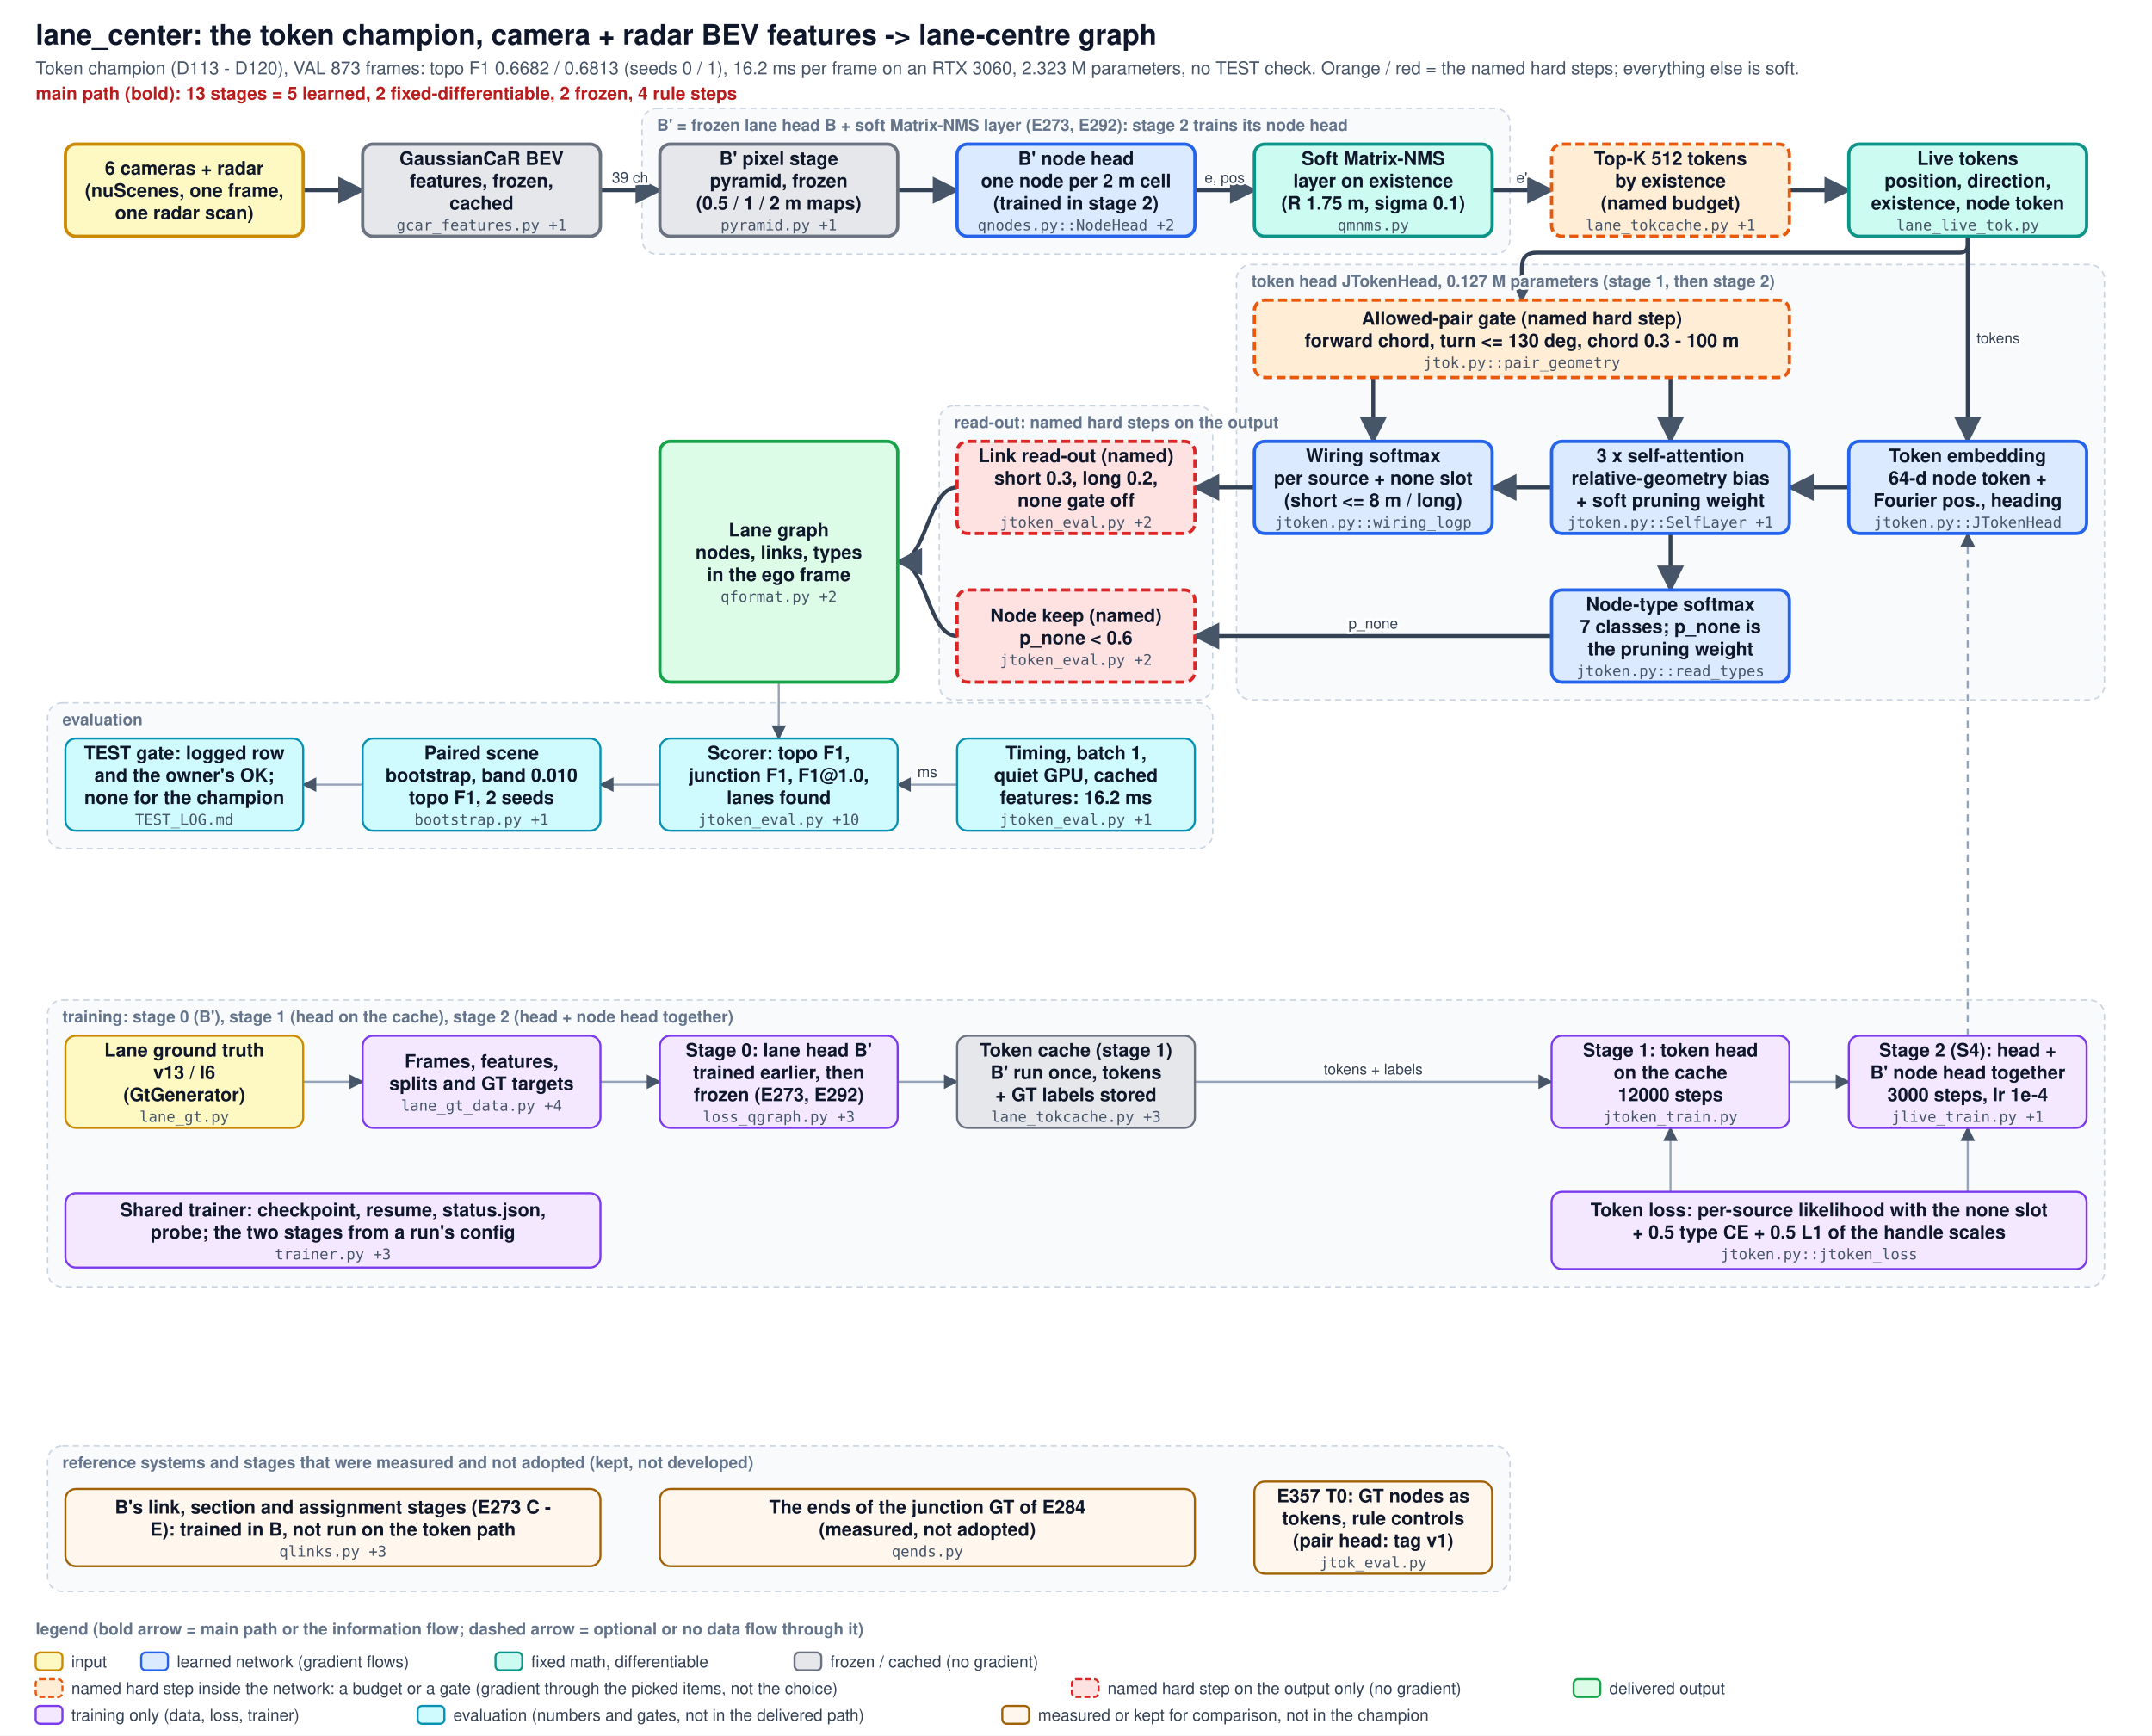
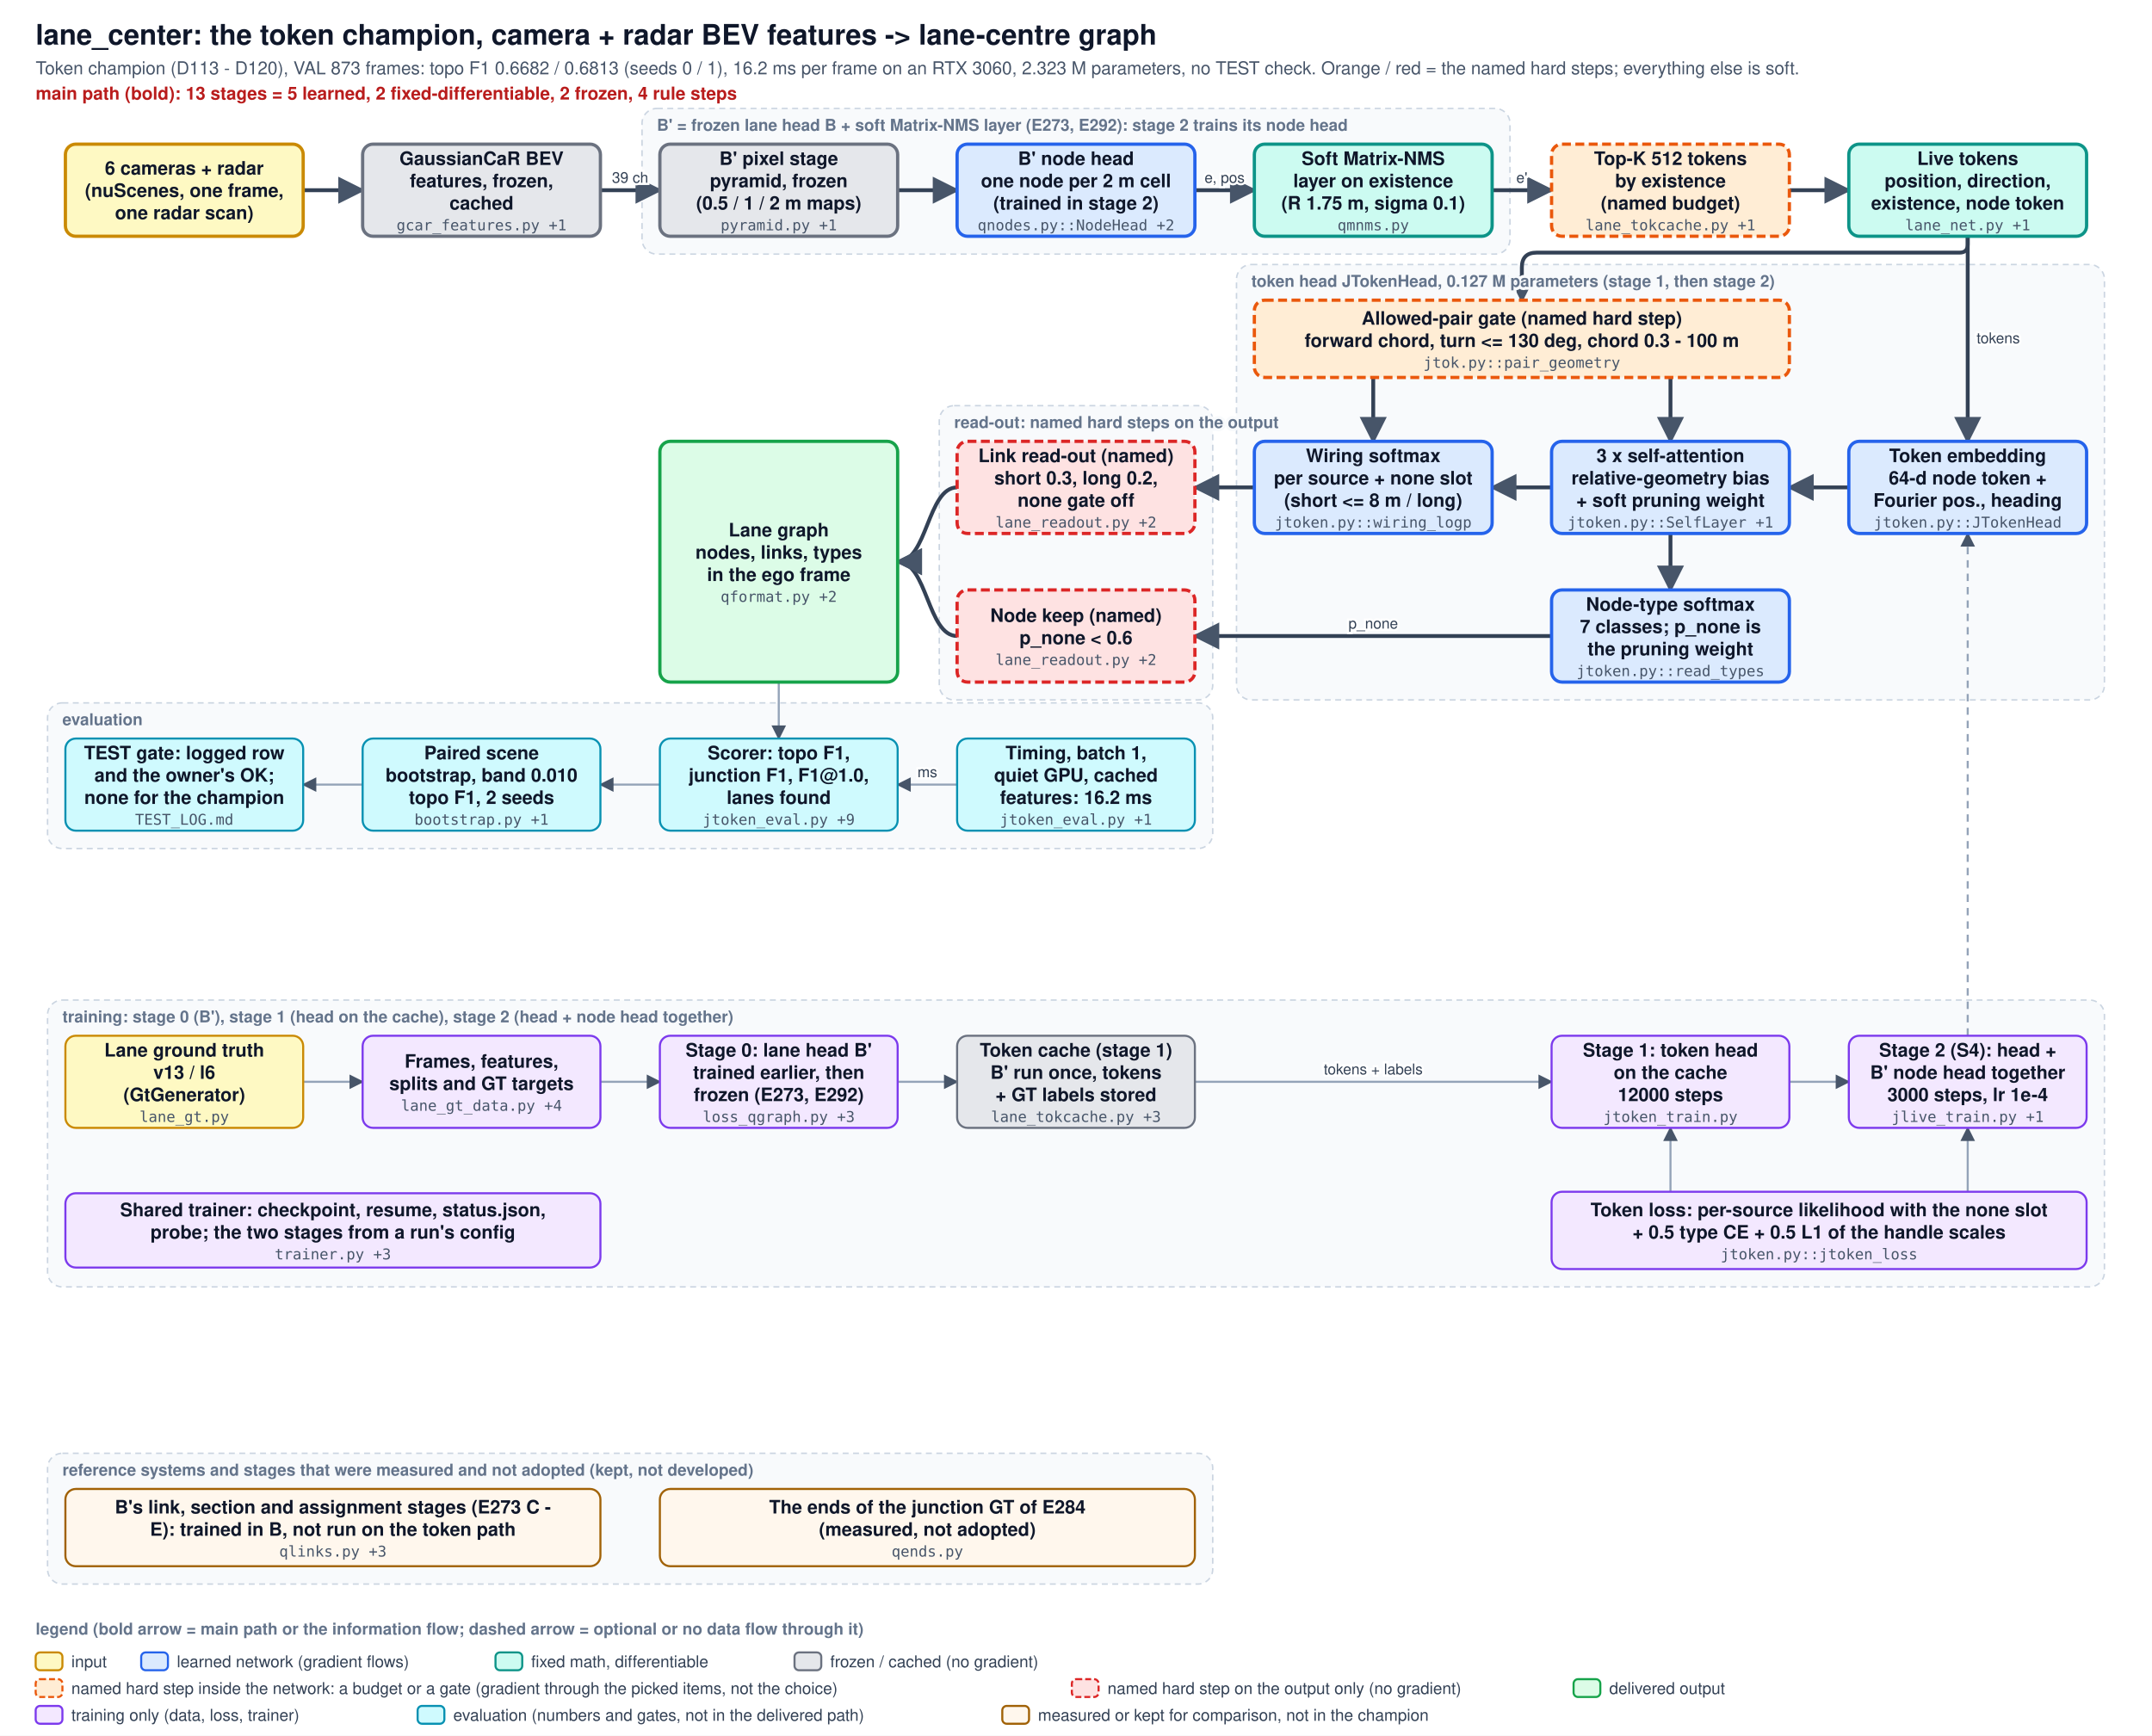
<svg xmlns="http://www.w3.org/2000/svg" viewBox="0 0 1448 1168" width="1448" height="1168" font-family="Segoe UI, Helvetica, Arial, sans-serif">
  <defs>
    <marker id="ah" viewBox="0 0 10 10" refX="9" refY="5" markerWidth="7" markerHeight="7" orient="auto-start-reverse">
      <path d="M0,0 L10,5 L0,10 z" fill="#475569" />
    </marker>
  </defs>
  <rect width="1448" height="1168" fill="#ffffff" />
  <text x="24" y="30" font-size="19" font-weight="700" fill="#0f172a">lane_center: the token champion, camera + radar BEV features -&gt; lane-centre graph</text>
  <text x="24" y="50" font-size="12" fill="#475569">Token champion (D113 - D120), VAL 873 frames: topo F1 0.6682 / 0.6813 (seeds 0 / 1), 16.2 ms per frame on an RTX 3060, 2.323 M parameters, no TEST check. Orange / red = the named hard steps; everything else is soft.</text>
  <text x="24" y="67" font-size="12" font-weight="600" fill="#b91c1c">main path (bold): 13 stages = 5 learned, 2 fixed-differentiable, 2 frozen, 4 rule steps</text>
  <rect x="432.0" y="73.0" width="584.0" height="98.0" rx="10" fill="#f8fafc" stroke="#cbd5e1" stroke-dasharray="4 3" />
  <rect x="832.0" y="178.0" width="584.0" height="293.0" rx="10" fill="#f8fafc" stroke="#cbd5e1" stroke-dasharray="4 3" />
  <rect x="632.0" y="273.0" width="184.0" height="198.0" rx="10" fill="#f8fafc" stroke="#cbd5e1" stroke-dasharray="4 3" />
  <rect x="32.0" y="473.0" width="784.0" height="98.0" rx="10" fill="#f8fafc" stroke="#cbd5e1" stroke-dasharray="4 3" />
  <rect x="32.0" y="673.0" width="1384.0" height="193.0" rx="10" fill="#f8fafc" stroke="#cbd5e1" stroke-dasharray="4 3" />
-   <rect x="32.0" y="973.0" width="984.0" height="98.0" rx="10" fill="#f8fafc" stroke="#cbd5e1" stroke-dasharray="4 3" />
+   <rect x="32.0" y="978.0" width="784.0" height="88.0" rx="10" fill="#f8fafc" stroke="#cbd5e1" stroke-dasharray="4 3" />
  <path d="M204.0,128.0 C224.0,128.0 224.0,128.0 244.0,128.0" fill="none" stroke="#334155" stroke-width="2.6" marker-end="url(#ah)" />
  <path d="M404.0,128.0 C424.0,128.0 424.0,128.0 444.0,128.0" fill="none" stroke="#334155" stroke-width="2.6" marker-end="url(#ah)" />
  <path d="M604.0,128.0 C624.0,128.0 624.0,128.0 644.0,128.0" fill="none" stroke="#334155" stroke-width="2.6" marker-end="url(#ah)" />
  <path d="M804.0,128.0 C824.0,128.0 824.0,128.0 844.0,128.0" fill="none" stroke="#334155" stroke-width="2.6" marker-end="url(#ah)" />
  <path d="M1004.0,128.0 C1024.0,128.0 1024.0,128.0 1044.0,128.0" fill="none" stroke="#334155" stroke-width="2.6" marker-end="url(#ah)" />
  <path d="M1204.0,128.0 C1224.0,128.0 1224.0,128.0 1244.0,128.0" fill="none" stroke="#334155" stroke-width="2.6" marker-end="url(#ah)" />
  <path d="M1324.0,159.0 C1324.0,228.0 1324.0,228.0 1324.0,297.0" fill="none" stroke="#334155" stroke-width="2.6" marker-end="url(#ah)" />
  <path d="M1324.0,159.0 L1324.0,164.5 Q1324.0,170.0 1318.5,170.0 L1034.0,170.0 Q1024.0,170.0 1024.0,180.0 L1024.0,202.0" fill="none" stroke="#334155" stroke-width="2.6" marker-end="url(#ah)" />
  <path d="M1244.0,328.0 C1224.0,328.0 1224.0,328.0 1204.0,328.0" fill="none" stroke="#334155" stroke-width="2.6" marker-end="url(#ah)" />
  <path d="M1124.0,254.0 C1124.0,275.5 1124.0,275.5 1124.0,297.0" fill="none" stroke="#334155" stroke-width="2.6" marker-end="url(#ah)" />
  <path d="M924.0,254.0 C924.0,275.5 924.0,275.5 924.0,297.0" fill="none" stroke="#334155" stroke-width="2.6" marker-end="url(#ah)" />
  <path d="M1044.0,328.0 C1024.0,328.0 1024.0,328.0 1004.0,328.0" fill="none" stroke="#334155" stroke-width="2.6" marker-end="url(#ah)" />
  <path d="M1124.0,359.0 C1124.0,378.0 1124.0,378.0 1124.0,397.0" fill="none" stroke="#334155" stroke-width="2.6" marker-end="url(#ah)" />
  <path d="M844.0,328.0 C824.0,328.0 824.0,328.0 804.0,328.0" fill="none" stroke="#334155" stroke-width="2.6" marker-end="url(#ah)" />
  <path d="M1044.0,428.0 C924.0,428.0 924.0,428.0 804.0,428.0" fill="none" stroke="#334155" stroke-width="2.6" marker-end="url(#ah)" />
  <path d="M644.0,328.0 C624.0,328.0 624.0,378.0 604.0,378.0" fill="none" stroke="#334155" stroke-width="2.6" marker-end="url(#ah)" />
  <path d="M644.0,428.0 C624.0,428.0 624.0,378.0 604.0,378.0" fill="none" stroke="#334155" stroke-width="2.6" marker-end="url(#ah)" />
  <path d="M524.0,459.0 C524.0,478.0 524.0,478.0 524.0,497.0" fill="none" stroke="#94a3b8" stroke-width="1.4" marker-end="url(#ah)" />
  <path d="M444.0,528.0 C424.0,528.0 424.0,528.0 404.0,528.0" fill="none" stroke="#94a3b8" stroke-width="1.4" marker-end="url(#ah)" />
  <path d="M244.0,528.0 C224.0,528.0 224.0,528.0 204.0,528.0" fill="none" stroke="#94a3b8" stroke-width="1.4" marker-end="url(#ah)" />
  <path d="M644.0,528.0 C624.0,528.0 624.0,528.0 604.0,528.0" fill="none" stroke="#94a3b8" stroke-width="1.4" marker-end="url(#ah)" />
  <path d="M204.0,728.0 C224.0,728.0 224.0,728.0 244.0,728.0" fill="none" stroke="#94a3b8" stroke-width="1.4" marker-end="url(#ah)" />
  <path d="M404.0,728.0 C424.0,728.0 424.0,728.0 444.0,728.0" fill="none" stroke="#94a3b8" stroke-width="1.4" marker-end="url(#ah)" />
  <path d="M604.0,728.0 C624.0,728.0 624.0,728.0 644.0,728.0" fill="none" stroke="#94a3b8" stroke-width="1.4" marker-end="url(#ah)" />
  <path d="M804.0,728.0 C924.0,728.0 924.0,728.0 1044.0,728.0" fill="none" stroke="#94a3b8" stroke-width="1.4" marker-end="url(#ah)" />
  <path d="M1204.0,728.0 C1224.0,728.0 1224.0,728.0 1244.0,728.0" fill="none" stroke="#94a3b8" stroke-width="1.4" marker-end="url(#ah)" />
  <path d="M1124.0,802.0 C1124.0,780.5 1124.0,780.5 1124.0,759.0" fill="none" stroke="#94a3b8" stroke-width="1.4" marker-end="url(#ah)" />
  <path d="M1324.0,802.0 C1324.0,780.5 1324.0,780.5 1324.0,759.0" fill="none" stroke="#94a3b8" stroke-width="1.4" marker-end="url(#ah)" />
  <path d="M1324.0,697.0 C1324.0,528.0 1324.0,528.0 1324.0,359.0" fill="none" stroke="#94a3b8" stroke-width="1.4" stroke-dasharray="5 4" marker-end="url(#ah)" />
  <g>
    <rect x="44" y="97.0" width="160" height="62" rx="7" fill="#fef9c3" stroke="#ca8a04" stroke-width="2.2" />
    <text x="124.0" y="117.5" font-size="12.5" font-weight="600" text-anchor="middle" fill="#0f172a">6 cameras + radar</text>
    <text x="124.0" y="132.5" font-size="12.5" font-weight="600" text-anchor="middle" fill="#0f172a">(nuScenes, one frame,</text>
    <text x="124.0" y="147.5" font-size="12.5" font-weight="600" text-anchor="middle" fill="#0f172a">one radar scan)</text>
  </g>
  <g>
    <rect x="244" y="97.0" width="160" height="62" rx="7" fill="#e5e7eb" stroke="#6b7280" stroke-width="2.2" />
    <text x="324.0" y="111.0" font-size="12.5" font-weight="600" text-anchor="middle" fill="#0f172a">GaussianCaR BEV</text>
    <text x="324.0" y="126.0" font-size="12.5" font-weight="600" text-anchor="middle" fill="#0f172a">features, frozen,</text>
    <text x="324.0" y="141.0" font-size="12.5" font-weight="600" text-anchor="middle" fill="#0f172a">cached</text>
    <text x="324.0" y="155.0" font-size="10" text-anchor="middle" fill="#475569" font-family="Consolas, Menlo, monospace">gcar_features.py +1</text>
  </g>
  <g>
    <rect x="444" y="97.0" width="160" height="62" rx="7" fill="#e5e7eb" stroke="#6b7280" stroke-width="2.2" />
    <text x="524.0" y="111.0" font-size="12.5" font-weight="600" text-anchor="middle" fill="#0f172a">B' pixel stage</text>
    <text x="524.0" y="126.0" font-size="12.5" font-weight="600" text-anchor="middle" fill="#0f172a">pyramid, frozen</text>
    <text x="524.0" y="141.0" font-size="12.5" font-weight="600" text-anchor="middle" fill="#0f172a">(0.5 / 1 / 2 m maps)</text>
    <text x="524.0" y="155.0" font-size="10" text-anchor="middle" fill="#475569" font-family="Consolas, Menlo, monospace">pyramid.py +1</text>
  </g>
  <g>
    <rect x="644" y="97.0" width="160" height="62" rx="7" fill="#dbeafe" stroke="#2563eb" stroke-width="2.2" />
    <text x="724.0" y="111.0" font-size="12.5" font-weight="600" text-anchor="middle" fill="#0f172a">B' node head</text>
    <text x="724.0" y="126.0" font-size="12.5" font-weight="600" text-anchor="middle" fill="#0f172a">one node per 2 m cell</text>
    <text x="724.0" y="141.0" font-size="12.5" font-weight="600" text-anchor="middle" fill="#0f172a">(trained in stage 2)</text>
    <text x="724.0" y="155.0" font-size="10" text-anchor="middle" fill="#475569" font-family="Consolas, Menlo, monospace">qnodes.py::NodeHead +2</text>
  </g>
  <g>
    <rect x="844" y="97.0" width="160" height="62" rx="7" fill="#ccfbf1" stroke="#0d9488" stroke-width="2.2" />
    <text x="924.0" y="111.0" font-size="12.5" font-weight="600" text-anchor="middle" fill="#0f172a">Soft Matrix-NMS</text>
    <text x="924.0" y="126.0" font-size="12.5" font-weight="600" text-anchor="middle" fill="#0f172a">layer on existence</text>
    <text x="924.0" y="141.0" font-size="12.5" font-weight="600" text-anchor="middle" fill="#0f172a">(R 1.75 m, sigma 0.1)</text>
    <text x="924.0" y="155.0" font-size="10" text-anchor="middle" fill="#475569" font-family="Consolas, Menlo, monospace">qmnms.py</text>
  </g>
  <g>
    <rect x="1044" y="97.0" width="160" height="62" rx="7" fill="#ffedd5" stroke="#ea580c" stroke-width="2.2" stroke-dasharray="6 3" />
    <text x="1124.0" y="111.0" font-size="12.5" font-weight="600" text-anchor="middle" fill="#0f172a">Top-K 512 tokens</text>
    <text x="1124.0" y="126.0" font-size="12.5" font-weight="600" text-anchor="middle" fill="#0f172a">by existence</text>
    <text x="1124.0" y="141.0" font-size="12.5" font-weight="600" text-anchor="middle" fill="#0f172a">(named budget)</text>
    <text x="1124.0" y="155.0" font-size="10" text-anchor="middle" fill="#475569" font-family="Consolas, Menlo, monospace">lane_tokcache.py +1</text>
  </g>
  <g>
    <rect x="1244" y="97.0" width="160" height="62" rx="7" fill="#ccfbf1" stroke="#0d9488" stroke-width="2.2" />
    <text x="1324.0" y="111.0" font-size="12.5" font-weight="600" text-anchor="middle" fill="#0f172a">Live tokens</text>
    <text x="1324.0" y="126.0" font-size="12.5" font-weight="600" text-anchor="middle" fill="#0f172a">position, direction,</text>
    <text x="1324.0" y="141.0" font-size="12.5" font-weight="600" text-anchor="middle" fill="#0f172a">existence, node token</text>
-     <text x="1324.0" y="155.0" font-size="10" text-anchor="middle" fill="#475569" font-family="Consolas, Menlo, monospace">lane_live_tok.py</text>
+     <text x="1324.0" y="155.0" font-size="10" text-anchor="middle" fill="#475569" font-family="Consolas, Menlo, monospace">lane_net.py +1</text>
  </g>
  <g>
    <rect x="844" y="202.0" width="360" height="52" rx="7" fill="#ffedd5" stroke="#ea580c" stroke-width="2.2" stroke-dasharray="6 3" />
    <text x="1024.0" y="218.5" font-size="12.5" font-weight="600" text-anchor="middle" fill="#0f172a">Allowed-pair gate (named hard step)</text>
    <text x="1024.0" y="233.5" font-size="12.5" font-weight="600" text-anchor="middle" fill="#0f172a">forward chord, turn &lt;= 130 deg, chord 0.3 - 100 m</text>
    <text x="1024.0" y="247.5" font-size="10" text-anchor="middle" fill="#475569" font-family="Consolas, Menlo, monospace">jtok.py::pair_geometry</text>
  </g>
  <g>
    <rect x="1244" y="297.0" width="160" height="62" rx="7" fill="#dbeafe" stroke="#2563eb" stroke-width="2.2" />
    <text x="1324.0" y="311.0" font-size="12.5" font-weight="600" text-anchor="middle" fill="#0f172a">Token embedding</text>
    <text x="1324.0" y="326.0" font-size="12.5" font-weight="600" text-anchor="middle" fill="#0f172a">64-d node token +</text>
    <text x="1324.0" y="341.0" font-size="12.5" font-weight="600" text-anchor="middle" fill="#0f172a">Fourier pos., heading</text>
    <text x="1324.0" y="355.0" font-size="10" text-anchor="middle" fill="#475569" font-family="Consolas, Menlo, monospace">jtoken.py::JTokenHead</text>
  </g>
  <g>
    <rect x="1044" y="297.0" width="160" height="62" rx="7" fill="#dbeafe" stroke="#2563eb" stroke-width="2.2" />
    <text x="1124.0" y="311.0" font-size="12.5" font-weight="600" text-anchor="middle" fill="#0f172a">3 x self-attention</text>
    <text x="1124.0" y="326.0" font-size="12.5" font-weight="600" text-anchor="middle" fill="#0f172a">relative-geometry bias</text>
    <text x="1124.0" y="341.0" font-size="12.5" font-weight="600" text-anchor="middle" fill="#0f172a">+ soft pruning weight</text>
    <text x="1124.0" y="355.0" font-size="10" text-anchor="middle" fill="#475569" font-family="Consolas, Menlo, monospace">jtoken.py::SelfLayer +1</text>
  </g>
  <g>
    <rect x="844" y="297.0" width="160" height="62" rx="7" fill="#dbeafe" stroke="#2563eb" stroke-width="2.2" />
    <text x="924.0" y="311.0" font-size="12.5" font-weight="600" text-anchor="middle" fill="#0f172a">Wiring softmax</text>
    <text x="924.0" y="326.0" font-size="12.5" font-weight="600" text-anchor="middle" fill="#0f172a">per source + none slot</text>
    <text x="924.0" y="341.0" font-size="12.5" font-weight="600" text-anchor="middle" fill="#0f172a">(short &lt;= 8 m / long)</text>
    <text x="924.0" y="355.0" font-size="10" text-anchor="middle" fill="#475569" font-family="Consolas, Menlo, monospace">jtoken.py::wiring_logp</text>
  </g>
  <g>
    <rect x="1044" y="397.0" width="160" height="62" rx="7" fill="#dbeafe" stroke="#2563eb" stroke-width="2.2" />
    <text x="1124.0" y="411.0" font-size="12.5" font-weight="600" text-anchor="middle" fill="#0f172a">Node-type softmax</text>
    <text x="1124.0" y="426.0" font-size="12.5" font-weight="600" text-anchor="middle" fill="#0f172a">7 classes; p_none is</text>
    <text x="1124.0" y="441.0" font-size="12.5" font-weight="600" text-anchor="middle" fill="#0f172a">the pruning weight</text>
    <text x="1124.0" y="455.0" font-size="10" text-anchor="middle" fill="#475569" font-family="Consolas, Menlo, monospace">jtoken.py::read_types</text>
  </g>
  <g>
    <rect x="644" y="297.0" width="160" height="62" rx="7" fill="#fee2e2" stroke="#dc2626" stroke-width="2.2" stroke-dasharray="6 3" />
    <text x="724.0" y="311.0" font-size="12.5" font-weight="600" text-anchor="middle" fill="#0f172a">Link read-out (named)</text>
    <text x="724.0" y="326.0" font-size="12.5" font-weight="600" text-anchor="middle" fill="#0f172a">short 0.3, long 0.2,</text>
    <text x="724.0" y="341.0" font-size="12.5" font-weight="600" text-anchor="middle" fill="#0f172a">none gate off</text>
-     <text x="724.0" y="355.0" font-size="10" text-anchor="middle" fill="#475569" font-family="Consolas, Menlo, monospace">jtoken_eval.py +2</text>
+     <text x="724.0" y="355.0" font-size="10" text-anchor="middle" fill="#475569" font-family="Consolas, Menlo, monospace">lane_readout.py +2</text>
  </g>
  <g>
    <rect x="644" y="397.0" width="160" height="62" rx="7" fill="#fee2e2" stroke="#dc2626" stroke-width="2.2" stroke-dasharray="6 3" />
    <text x="724.0" y="418.5" font-size="12.5" font-weight="600" text-anchor="middle" fill="#0f172a">Node keep (named)</text>
    <text x="724.0" y="433.5" font-size="12.5" font-weight="600" text-anchor="middle" fill="#0f172a">p_none &lt; 0.6</text>
-     <text x="724.0" y="447.5" font-size="10" text-anchor="middle" fill="#475569" font-family="Consolas, Menlo, monospace">jtoken_eval.py +2</text>
+     <text x="724.0" y="447.5" font-size="10" text-anchor="middle" fill="#475569" font-family="Consolas, Menlo, monospace">lane_readout.py +2</text>
  </g>
  <g>
    <rect x="444" y="297.0" width="160" height="162" rx="7" fill="#dcfce7" stroke="#16a34a" stroke-width="2.2" />
    <text x="524.0" y="361.0" font-size="12.5" font-weight="600" text-anchor="middle" fill="#0f172a">Lane graph</text>
    <text x="524.0" y="376.0" font-size="12.5" font-weight="600" text-anchor="middle" fill="#0f172a">nodes, links, types</text>
    <text x="524.0" y="391.0" font-size="12.5" font-weight="600" text-anchor="middle" fill="#0f172a">in the ego frame</text>
    <text x="524.0" y="405.0" font-size="10" text-anchor="middle" fill="#475569" font-family="Consolas, Menlo, monospace">qformat.py +2</text>
  </g>
  <g>
    <rect x="44" y="497.0" width="160" height="62" rx="7" fill="#cffafe" stroke="#0891b2" stroke-width="1.4" />
    <text x="124.0" y="511.0" font-size="12.5" font-weight="600" text-anchor="middle" fill="#0f172a">TEST gate: logged row</text>
    <text x="124.0" y="526.0" font-size="12.5" font-weight="600" text-anchor="middle" fill="#0f172a">and the owner's OK;</text>
    <text x="124.0" y="541.0" font-size="12.5" font-weight="600" text-anchor="middle" fill="#0f172a">none for the champion</text>
    <text x="124.0" y="555.0" font-size="10" text-anchor="middle" fill="#475569" font-family="Consolas, Menlo, monospace">TEST_LOG.md</text>
  </g>
  <g>
    <rect x="244" y="497.0" width="160" height="62" rx="7" fill="#cffafe" stroke="#0891b2" stroke-width="1.4" />
    <text x="324.0" y="511.0" font-size="12.5" font-weight="600" text-anchor="middle" fill="#0f172a">Paired scene</text>
    <text x="324.0" y="526.0" font-size="12.5" font-weight="600" text-anchor="middle" fill="#0f172a">bootstrap, band 0.010</text>
    <text x="324.0" y="541.0" font-size="12.5" font-weight="600" text-anchor="middle" fill="#0f172a">topo F1, 2 seeds</text>
    <text x="324.0" y="555.0" font-size="10" text-anchor="middle" fill="#475569" font-family="Consolas, Menlo, monospace">bootstrap.py +1</text>
  </g>
  <g>
    <rect x="444" y="497.0" width="160" height="62" rx="7" fill="#cffafe" stroke="#0891b2" stroke-width="1.4" />
    <text x="524.0" y="511.0" font-size="12.5" font-weight="600" text-anchor="middle" fill="#0f172a">Scorer: topo F1,</text>
    <text x="524.0" y="526.0" font-size="12.5" font-weight="600" text-anchor="middle" fill="#0f172a">junction F1, F1@1.0,</text>
    <text x="524.0" y="541.0" font-size="12.5" font-weight="600" text-anchor="middle" fill="#0f172a">lanes found</text>
-     <text x="524.0" y="555.0" font-size="10" text-anchor="middle" fill="#475569" font-family="Consolas, Menlo, monospace">jtoken_eval.py +10</text>
+     <text x="524.0" y="555.0" font-size="10" text-anchor="middle" fill="#475569" font-family="Consolas, Menlo, monospace">jtoken_eval.py +9</text>
  </g>
  <g>
    <rect x="644" y="497.0" width="160" height="62" rx="7" fill="#cffafe" stroke="#0891b2" stroke-width="1.4" />
    <text x="724.0" y="511.0" font-size="12.5" font-weight="600" text-anchor="middle" fill="#0f172a">Timing, batch 1,</text>
    <text x="724.0" y="526.0" font-size="12.5" font-weight="600" text-anchor="middle" fill="#0f172a">quiet GPU, cached</text>
    <text x="724.0" y="541.0" font-size="12.5" font-weight="600" text-anchor="middle" fill="#0f172a">features: 16.2 ms</text>
    <text x="724.0" y="555.0" font-size="10" text-anchor="middle" fill="#475569" font-family="Consolas, Menlo, monospace">jtoken_eval.py +1</text>
  </g>
  <g>
    <rect x="44" y="697.0" width="160" height="62" rx="7" fill="#fef9c3" stroke="#ca8a04" stroke-width="1.4" />
    <text x="124.0" y="711.0" font-size="12.5" font-weight="600" text-anchor="middle" fill="#0f172a">Lane ground truth</text>
    <text x="124.0" y="726.0" font-size="12.5" font-weight="600" text-anchor="middle" fill="#0f172a">v13 / l6</text>
    <text x="124.0" y="741.0" font-size="12.5" font-weight="600" text-anchor="middle" fill="#0f172a">(GtGenerator)</text>
    <text x="124.0" y="755.0" font-size="10" text-anchor="middle" fill="#475569" font-family="Consolas, Menlo, monospace">lane_gt.py</text>
  </g>
  <g>
    <rect x="244" y="697.0" width="160" height="62" rx="7" fill="#f3e8ff" stroke="#7c3aed" stroke-width="1.4" />
    <text x="324.0" y="718.5" font-size="12.5" font-weight="600" text-anchor="middle" fill="#0f172a">Frames, features,</text>
    <text x="324.0" y="733.5" font-size="12.5" font-weight="600" text-anchor="middle" fill="#0f172a">splits and GT targets</text>
    <text x="324.0" y="747.5" font-size="10" text-anchor="middle" fill="#475569" font-family="Consolas, Menlo, monospace">lane_gt_data.py +4</text>
  </g>
  <g>
    <rect x="444" y="697.0" width="160" height="62" rx="7" fill="#f3e8ff" stroke="#7c3aed" stroke-width="1.4" />
    <text x="524.0" y="711.0" font-size="12.5" font-weight="600" text-anchor="middle" fill="#0f172a">Stage 0: lane head B'</text>
    <text x="524.0" y="726.0" font-size="12.5" font-weight="600" text-anchor="middle" fill="#0f172a">trained earlier, then</text>
    <text x="524.0" y="741.0" font-size="12.5" font-weight="600" text-anchor="middle" fill="#0f172a">frozen (E273, E292)</text>
    <text x="524.0" y="755.0" font-size="10" text-anchor="middle" fill="#475569" font-family="Consolas, Menlo, monospace">loss_qgraph.py +3</text>
  </g>
  <g>
    <rect x="644" y="697.0" width="160" height="62" rx="7" fill="#e5e7eb" stroke="#6b7280" stroke-width="1.4" />
    <text x="724.0" y="711.0" font-size="12.5" font-weight="600" text-anchor="middle" fill="#0f172a">Token cache (stage 1)</text>
    <text x="724.0" y="726.0" font-size="12.5" font-weight="600" text-anchor="middle" fill="#0f172a">B' run once, tokens</text>
    <text x="724.0" y="741.0" font-size="12.5" font-weight="600" text-anchor="middle" fill="#0f172a">+ GT labels stored</text>
    <text x="724.0" y="755.0" font-size="10" text-anchor="middle" fill="#475569" font-family="Consolas, Menlo, monospace">lane_tokcache.py +3</text>
  </g>
  <g>
    <rect x="1044" y="697.0" width="160" height="62" rx="7" fill="#f3e8ff" stroke="#7c3aed" stroke-width="1.4" />
    <text x="1124.0" y="711.0" font-size="12.5" font-weight="600" text-anchor="middle" fill="#0f172a">Stage 1: token head</text>
    <text x="1124.0" y="726.0" font-size="12.5" font-weight="600" text-anchor="middle" fill="#0f172a">on the cache</text>
    <text x="1124.0" y="741.0" font-size="12.5" font-weight="600" text-anchor="middle" fill="#0f172a">12000 steps</text>
    <text x="1124.0" y="755.0" font-size="10" text-anchor="middle" fill="#475569" font-family="Consolas, Menlo, monospace">jtoken_train.py</text>
  </g>
  <g>
    <rect x="1244" y="697.0" width="160" height="62" rx="7" fill="#f3e8ff" stroke="#7c3aed" stroke-width="1.4" />
    <text x="1324.0" y="711.0" font-size="12.5" font-weight="600" text-anchor="middle" fill="#0f172a">Stage 2 (S4): head +</text>
    <text x="1324.0" y="726.0" font-size="12.5" font-weight="600" text-anchor="middle" fill="#0f172a">B' node head together</text>
    <text x="1324.0" y="741.0" font-size="12.5" font-weight="600" text-anchor="middle" fill="#0f172a">3000 steps, lr 1e-4</text>
    <text x="1324.0" y="755.0" font-size="10" text-anchor="middle" fill="#475569" font-family="Consolas, Menlo, monospace">jlive_train.py +1</text>
  </g>
  <g>
    <rect x="44" y="803.0" width="360" height="50" rx="7" fill="#f3e8ff" stroke="#7c3aed" stroke-width="1.4" />
    <text x="224.0" y="818.5" font-size="12.5" font-weight="600" text-anchor="middle" fill="#0f172a">Shared trainer: checkpoint, resume, status.json,</text>
    <text x="224.0" y="833.5" font-size="12.5" font-weight="600" text-anchor="middle" fill="#0f172a">probe; the two stages from a run's config</text>
    <text x="224.0" y="847.5" font-size="10" text-anchor="middle" fill="#475569" font-family="Consolas, Menlo, monospace">trainer.py +3</text>
  </g>
  <g>
    <rect x="1044" y="802.0" width="360" height="52" rx="7" fill="#f3e8ff" stroke="#7c3aed" stroke-width="1.4" />
    <text x="1224.0" y="818.5" font-size="12.5" font-weight="600" text-anchor="middle" fill="#0f172a">Token loss: per-source likelihood with the none slot</text>
    <text x="1224.0" y="833.5" font-size="12.5" font-weight="600" text-anchor="middle" fill="#0f172a">+ 0.5 type CE + 0.5 L1 of the handle scales</text>
    <text x="1224.0" y="847.5" font-size="10" text-anchor="middle" fill="#475569" font-family="Consolas, Menlo, monospace">jtoken.py::jtoken_loss</text>
  </g>
  <g>
    <rect x="444" y="1002.0" width="360" height="52" rx="7" fill="#fff7ed" stroke="#a16207" stroke-width="1.4" />
    <text x="624.0" y="1018.5" font-size="12.5" font-weight="600" text-anchor="middle" fill="#0f172a">The ends of the junction GT of E284</text>
    <text x="624.0" y="1033.5" font-size="12.5" font-weight="600" text-anchor="middle" fill="#0f172a">(measured, not adopted)</text>
    <text x="624.0" y="1047.5" font-size="10" text-anchor="middle" fill="#475569" font-family="Consolas, Menlo, monospace">qends.py</text>
  </g>
  <g>
    <rect x="44" y="1002.0" width="360" height="52" rx="7" fill="#fff7ed" stroke="#a16207" stroke-width="1.4" />
    <text x="224.0" y="1018.5" font-size="12.5" font-weight="600" text-anchor="middle" fill="#0f172a">B's link, section and assignment stages (E273 C -</text>
    <text x="224.0" y="1033.5" font-size="12.5" font-weight="600" text-anchor="middle" fill="#0f172a">E): trained in B, not run on the token path</text>
    <text x="224.0" y="1047.5" font-size="10" text-anchor="middle" fill="#475569" font-family="Consolas, Menlo, monospace">qlinks.py +3</text>
  </g>
-   <g>
-     <rect x="844" y="997.0" width="160" height="62" rx="7" fill="#fff7ed" stroke="#a16207" stroke-width="1.4" />
-     <text x="924.0" y="1011.0" font-size="12.5" font-weight="600" text-anchor="middle" fill="#0f172a">E357 T0: GT nodes as</text>
-     <text x="924.0" y="1026.0" font-size="12.5" font-weight="600" text-anchor="middle" fill="#0f172a">tokens, rule controls</text>
-     <text x="924.0" y="1041.0" font-size="12.5" font-weight="600" text-anchor="middle" fill="#0f172a">(pair head: tag v1)</text>
-     <text x="924.0" y="1055.0" font-size="10" text-anchor="middle" fill="#475569" font-family="Consolas, Menlo, monospace">jtok_eval.py</text>
-   </g>
  <text x="442.0" y="88.0" font-size="11" font-weight="600" fill="#64748b" stroke="#f8fafc" stroke-width="4" paint-order="stroke">B' = frozen lane head B + soft Matrix-NMS layer (E273, E292): stage 2 trains its node head</text>
  <text x="842.0" y="193.0" font-size="11" font-weight="600" fill="#64748b" stroke="#f8fafc" stroke-width="4" paint-order="stroke">token head JTokenHead, 0.127 M parameters (stage 1, then stage 2)</text>
  <text x="642.0" y="288.0" font-size="11" font-weight="600" fill="#64748b" stroke="#f8fafc" stroke-width="4" paint-order="stroke">read-out: named hard steps on the output</text>
  <text x="42.0" y="488.0" font-size="11" font-weight="600" fill="#64748b" stroke="#f8fafc" stroke-width="4" paint-order="stroke">evaluation</text>
  <text x="42.0" y="688.0" font-size="11" font-weight="600" fill="#64748b" stroke="#f8fafc" stroke-width="4" paint-order="stroke">training: stage 0 (B'), stage 1 (head on the cache), stage 2 (head + node head together)</text>
-   <text x="42.0" y="988.0" font-size="11" font-weight="600" fill="#64748b" stroke="#f8fafc" stroke-width="4" paint-order="stroke">reference systems and stages that were measured and not adopted (kept, not developed)</text>
+   <text x="42.0" y="993.0" font-size="11" font-weight="600" fill="#64748b" stroke="#f8fafc" stroke-width="4" paint-order="stroke">reference systems and stages that were measured and not adopted (kept, not developed)</text>
  <text x="424.0" y="123.0" font-size="10" text-anchor="middle" fill="#334155" stroke="#ffffff" stroke-width="3" paint-order="stroke">39 ch</text>
  <text x="824.0" y="123.0" font-size="10" text-anchor="middle" fill="#334155" stroke="#ffffff" stroke-width="3" paint-order="stroke">e, pos</text>
  <text x="1024.0" y="123.0" font-size="10" text-anchor="middle" fill="#334155" stroke="#ffffff" stroke-width="3" paint-order="stroke">e'</text>
  <text x="1330.0" y="231.0" font-size="10" text-anchor="start" fill="#334155" stroke="#ffffff" stroke-width="3" paint-order="stroke">tokens</text>
  <text x="924.0" y="423.0" font-size="10" text-anchor="middle" fill="#334155" stroke="#ffffff" stroke-width="3" paint-order="stroke">p_none</text>
  <text x="624.0" y="523.0" font-size="10" text-anchor="middle" fill="#334155" stroke="#ffffff" stroke-width="3" paint-order="stroke">ms</text>
  <text x="924.0" y="723.0" font-size="10" text-anchor="middle" fill="#334155" stroke="#ffffff" stroke-width="3" paint-order="stroke">tokens + labels</text>
  <text x="24" y="1100" font-size="11" font-weight="600" fill="#64748b">legend (bold arrow = main path or the information flow; dashed arrow = optional or no data flow through it)</text>
  <rect x="24" y="1112" width="18" height="12" rx="3" fill="#fef9c3" stroke="#ca8a04" stroke-width="1.4" />
  <text x="48" y="1122" font-size="11" fill="#334155">input</text>
  <rect x="95.0" y="1112" width="18" height="12" rx="3" fill="#dbeafe" stroke="#2563eb" stroke-width="1.4" />
  <text x="119.0" y="1122" font-size="11" fill="#334155">learned network (gradient flows)</text>
  <rect x="333.4" y="1112" width="18" height="12" rx="3" fill="#ccfbf1" stroke="#0d9488" stroke-width="1.4" />
  <text x="357.4" y="1122" font-size="11" fill="#334155">fixed math, differentiable</text>
  <rect x="534.6" y="1112" width="18" height="12" rx="3" fill="#e5e7eb" stroke="#6b7280" stroke-width="1.4" />
  <text x="558.6" y="1122" font-size="11" fill="#334155">frozen / cached (no gradient)</text>
  <rect x="24" y="1130" width="18" height="12" rx="3" fill="#ffedd5" stroke="#ea580c" stroke-width="1.4" stroke-dasharray="4 2" />
  <text x="48" y="1140" font-size="11" fill="#334155">named hard step inside the network: a budget or a gate (gradient through the picked items, not the choice)</text>
  <rect x="721.2" y="1130" width="18" height="12" rx="3" fill="#fee2e2" stroke="#dc2626" stroke-width="1.4" stroke-dasharray="4 2" />
  <text x="745.2" y="1140" font-size="11" fill="#334155">named hard step on the output only (no gradient)</text>
  <rect x="1058.8" y="1130" width="18" height="12" rx="3" fill="#dcfce7" stroke="#16a34a" stroke-width="1.4" />
  <text x="1082.8" y="1140" font-size="11" fill="#334155">delivered output</text>
  <rect x="24" y="1148" width="18" height="12" rx="3" fill="#f3e8ff" stroke="#7c3aed" stroke-width="1.4" />
  <text x="48" y="1158" font-size="11" fill="#334155">training only (data, loss, trainer)</text>
  <rect x="281.0" y="1148" width="18" height="12" rx="3" fill="#cffafe" stroke="#0891b2" stroke-width="1.4" />
  <text x="305.0" y="1158" font-size="11" fill="#334155">evaluation (numbers and gates, not in the delivered path)</text>
  <rect x="674.4" y="1148" width="18" height="12" rx="3" fill="#fff7ed" stroke="#a16207" stroke-width="1.4" />
  <text x="698.4" y="1158" font-size="11" fill="#334155">measured or kept for comparison, not in the champion</text>
</svg>
